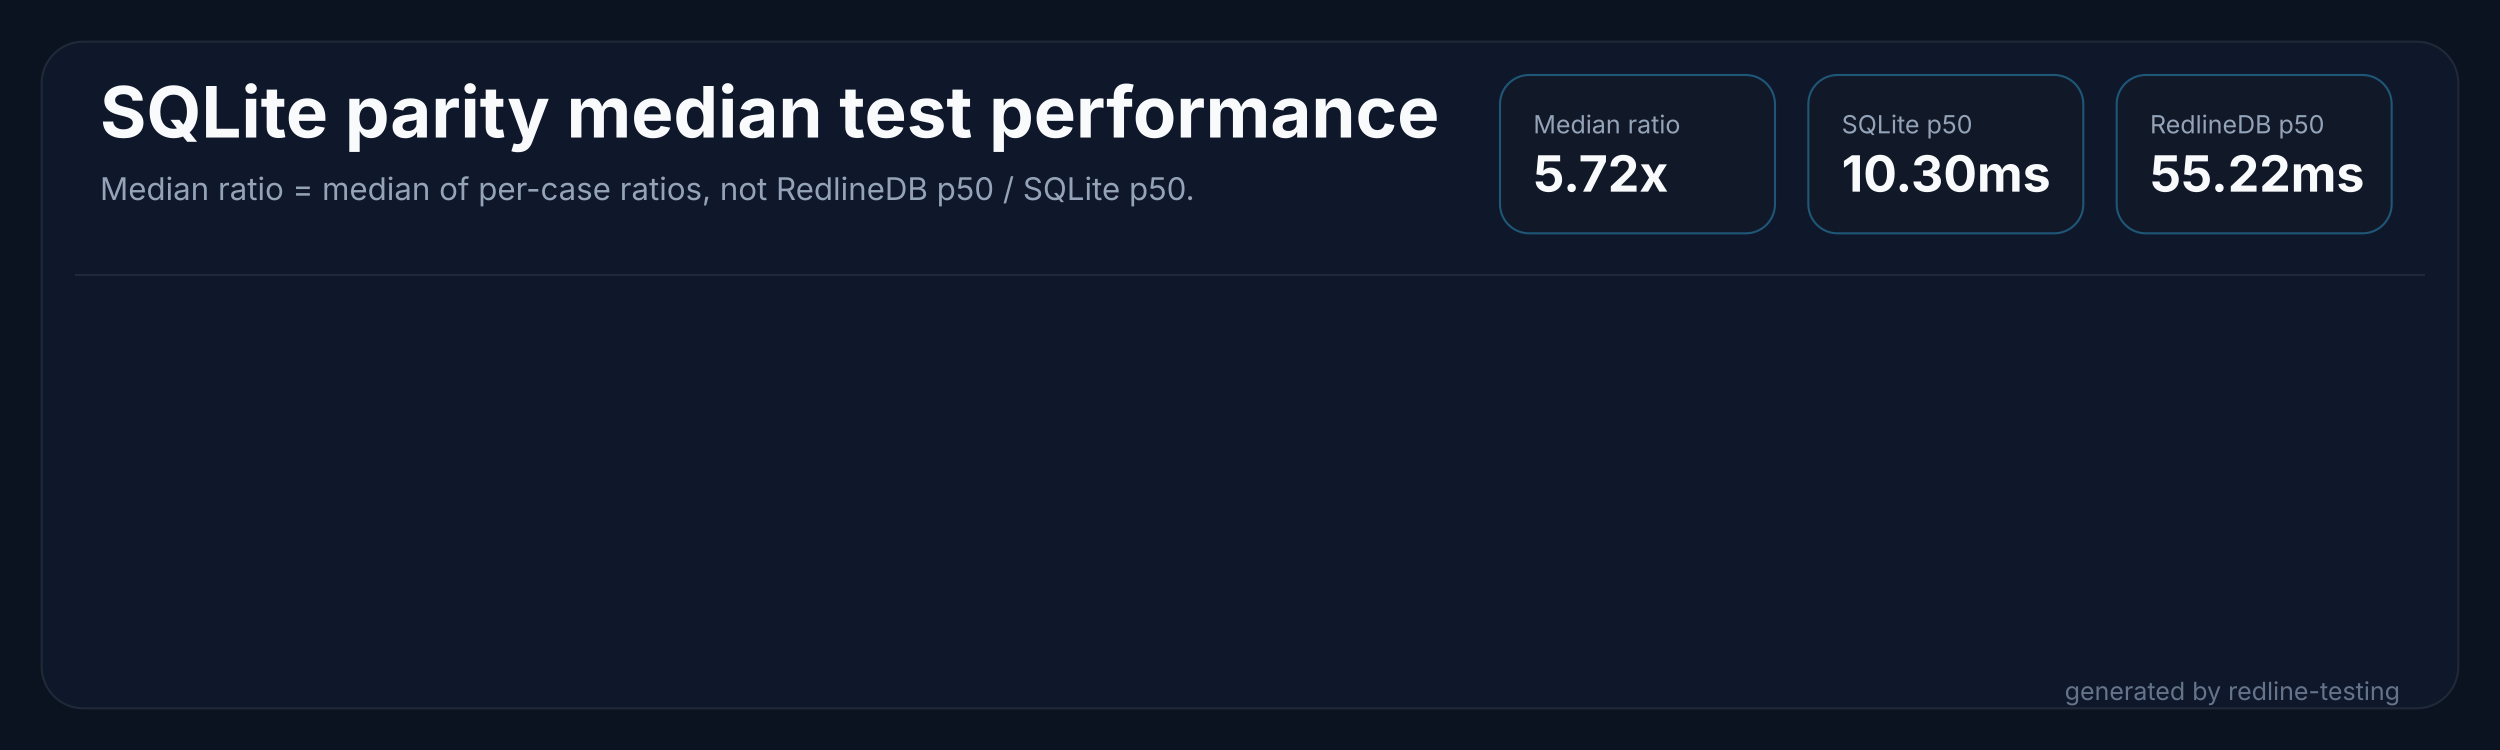
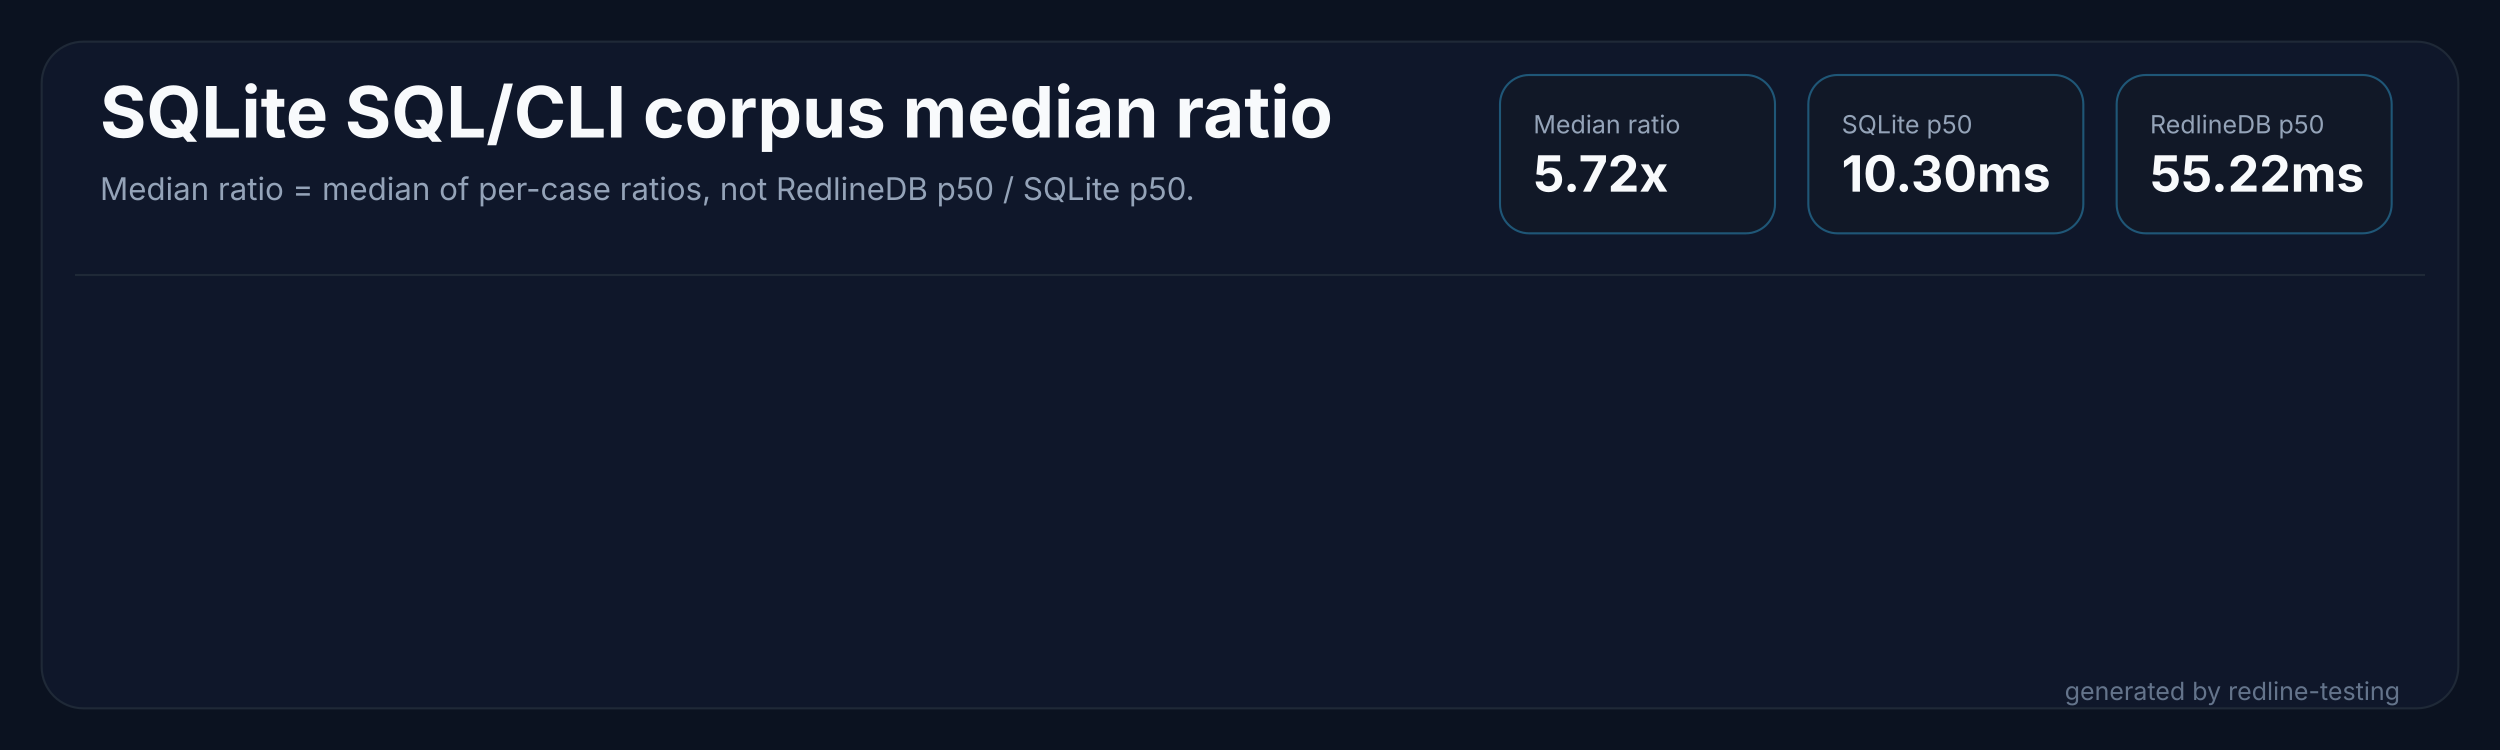
<svg xmlns="http://www.w3.org/2000/svg" width="1200" height="360" viewBox="0 0 1200 360" role="img" aria-labelledby="title desc">
  <rect width="1200" height="360" fill="#0b1220" />
  <rect x="20" y="20" width="1160" height="320" rx="20" fill="#0f172a" stroke="#1f2937" />
  <path d="M 36 132 H 1164" stroke="#1f2937" stroke-width="1" />
-   <text x="48" y="66" fill="#f8fafc" font-family="Inter,Segoe UI,sans-serif" font-size="34" font-weight="700" letter-spacing="0">SQLite parity median test performance</text>
+   <text x="48" y="66" fill="#f8fafc" font-family="Inter,Segoe UI,sans-serif" font-size="34" font-weight="700" letter-spacing="0">SQLite SQL/CLI corpus median ratio</text>
  <text x="48" y="96" fill="#94a3b8" font-family="Inter,Segoe UI,sans-serif" font-size="15" letter-spacing="0">Median ratio = median of per-case ratios, not RedlineDB p50 / SQLite p50.</text>
  <g transform="translate(720,36)">
    <rect width="132" height="76" rx="14" fill="#111827" stroke="#38bdf8" stroke-opacity="0.38" />
    <text x="16" y="28" fill="#94a3b8" font-family="Inter,Segoe UI,sans-serif" font-size="12" letter-spacing="0">Median ratio</text>
    <text x="16" y="56" fill="#f8fafc" font-family="Inter,Segoe UI,sans-serif" font-size="24" font-weight="700" letter-spacing="0">5.72x</text>
  </g>
  <g transform="translate(868,36)">
    <rect width="132" height="76" rx="14" fill="#111827" stroke="#38bdf8" stroke-opacity="0.38" />
    <text x="16" y="28" fill="#94a3b8" font-family="Inter,Segoe UI,sans-serif" font-size="12" letter-spacing="0">SQLite p50</text>
    <text x="16" y="56" fill="#f8fafc" font-family="Inter,Segoe UI,sans-serif" font-size="24" font-weight="700" letter-spacing="0">10.30ms</text>
  </g>
  <g transform="translate(1016,36)">
    <rect width="132" height="76" rx="14" fill="#111827" stroke="#38bdf8" stroke-opacity="0.38" />
    <text x="16" y="28" fill="#94a3b8" font-family="Inter,Segoe UI,sans-serif" font-size="12" letter-spacing="0">RedlineDB p50</text>
    <text x="16" y="56" fill="#f8fafc" font-family="Inter,Segoe UI,sans-serif" font-size="24" font-weight="700" letter-spacing="0">55.22ms</text>
  </g>
  <text x="1152" y="336" fill="#64748b" text-anchor="end" font-family="Inter,Segoe UI,sans-serif" font-size="12" letter-spacing="0">generated by redline-testing</text>
</svg>
